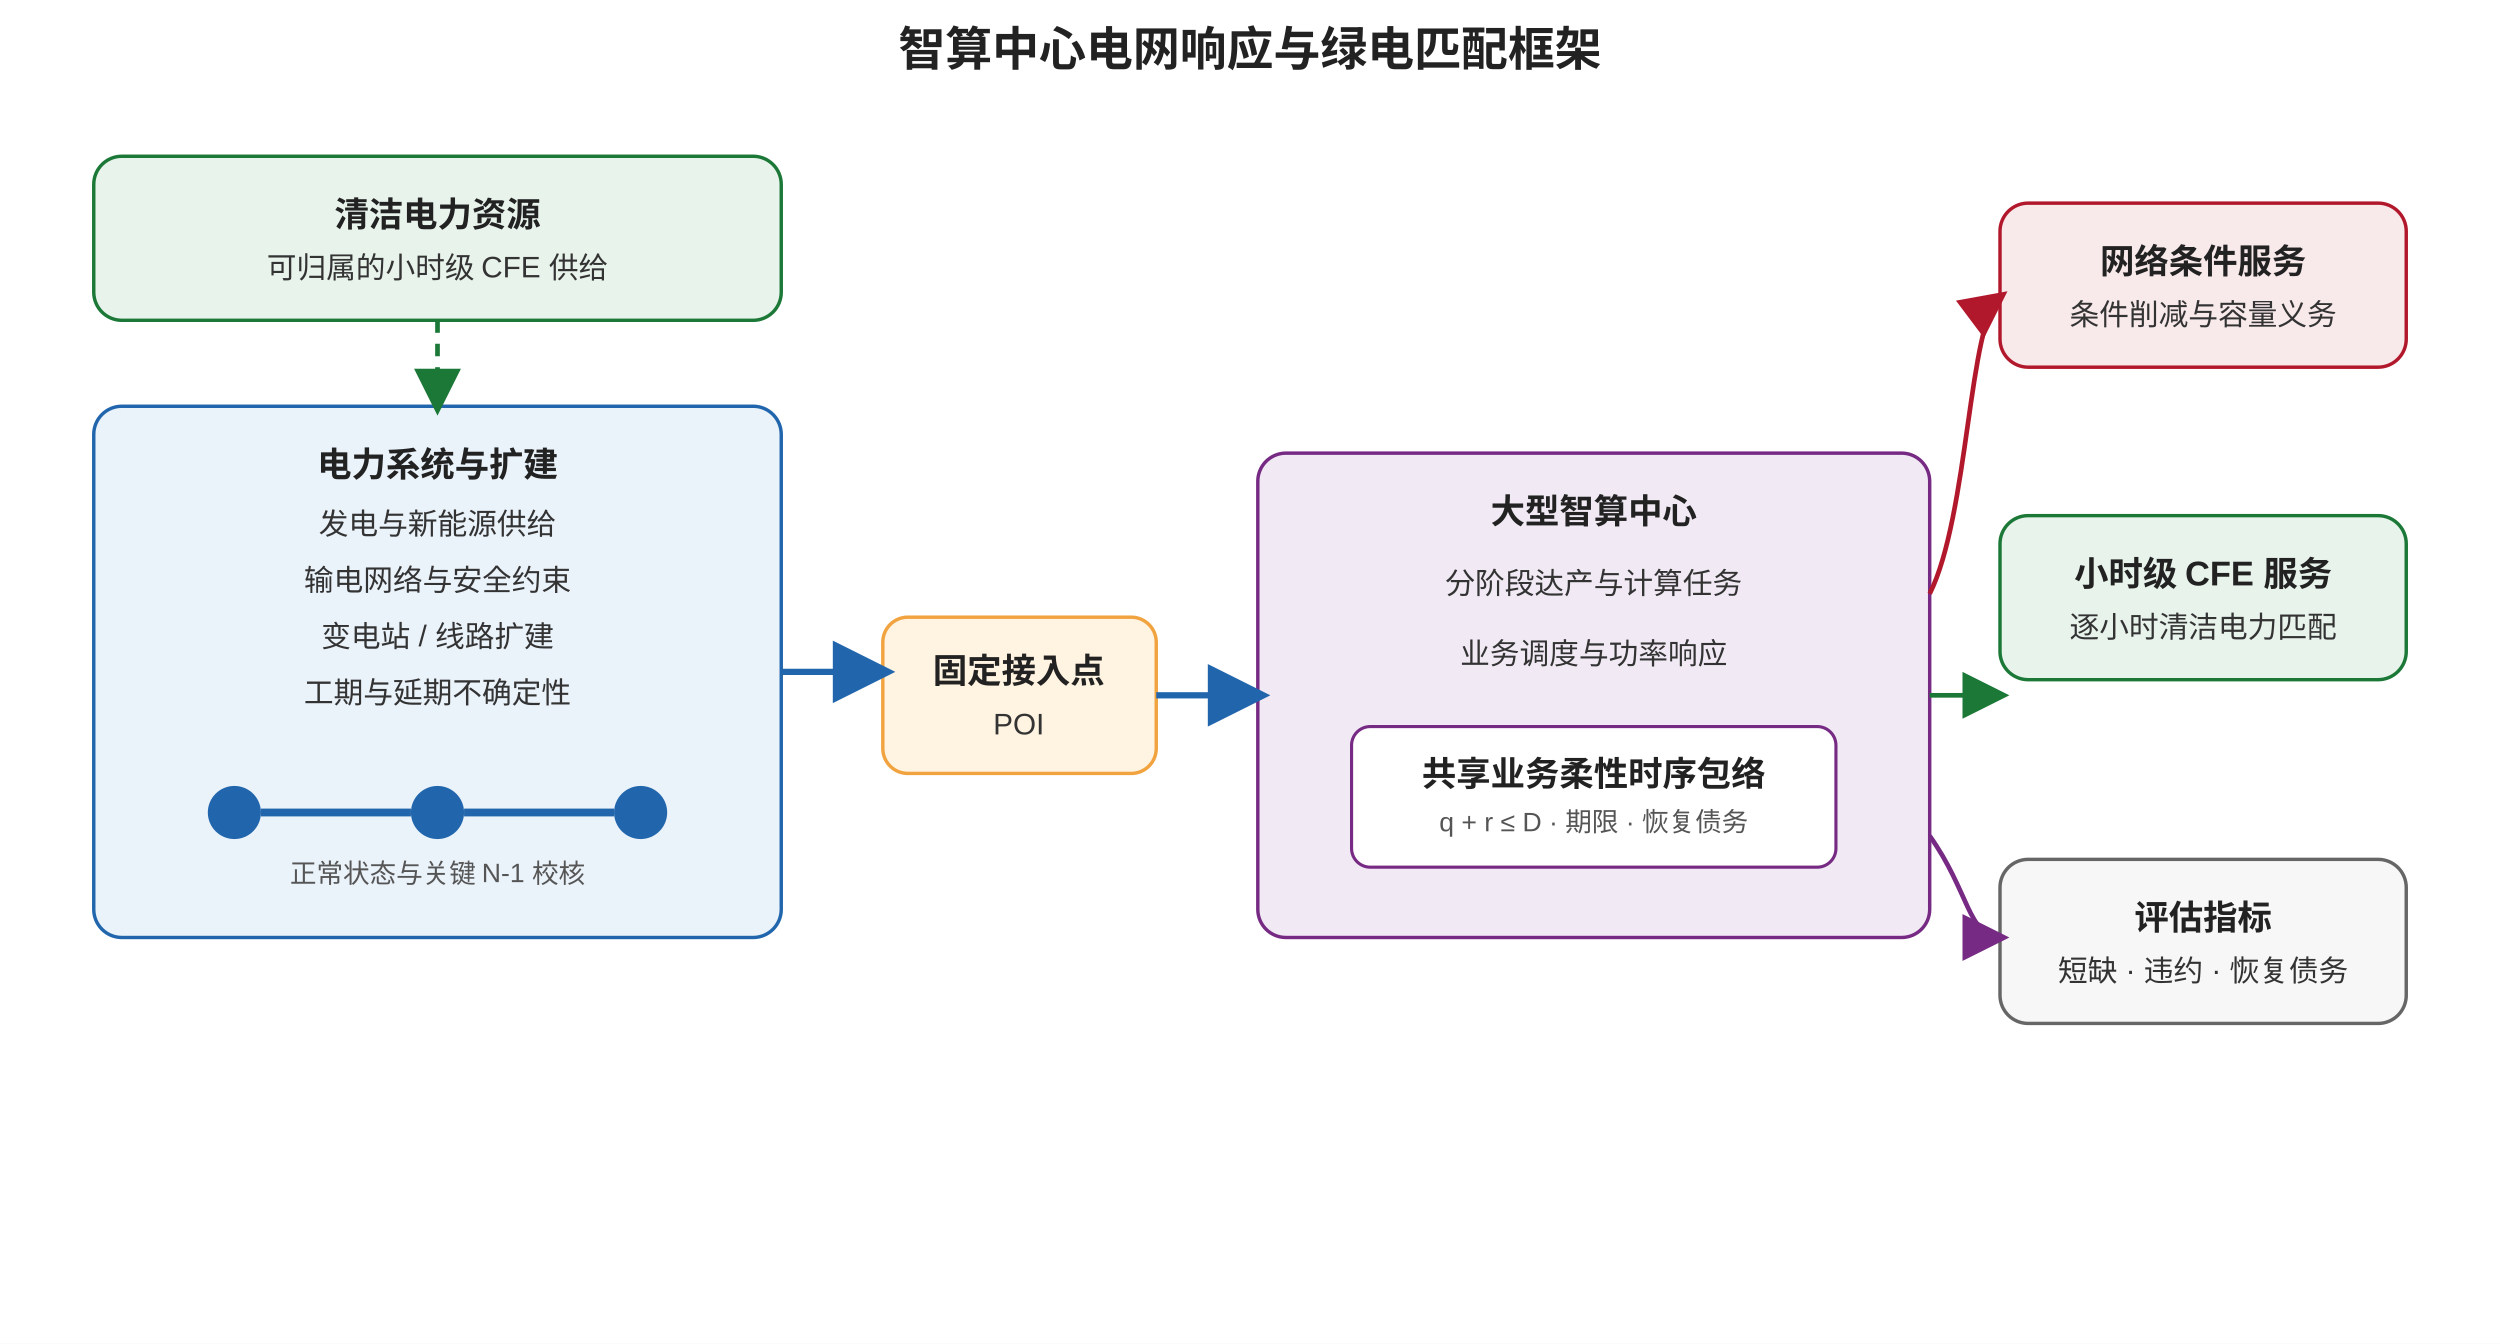
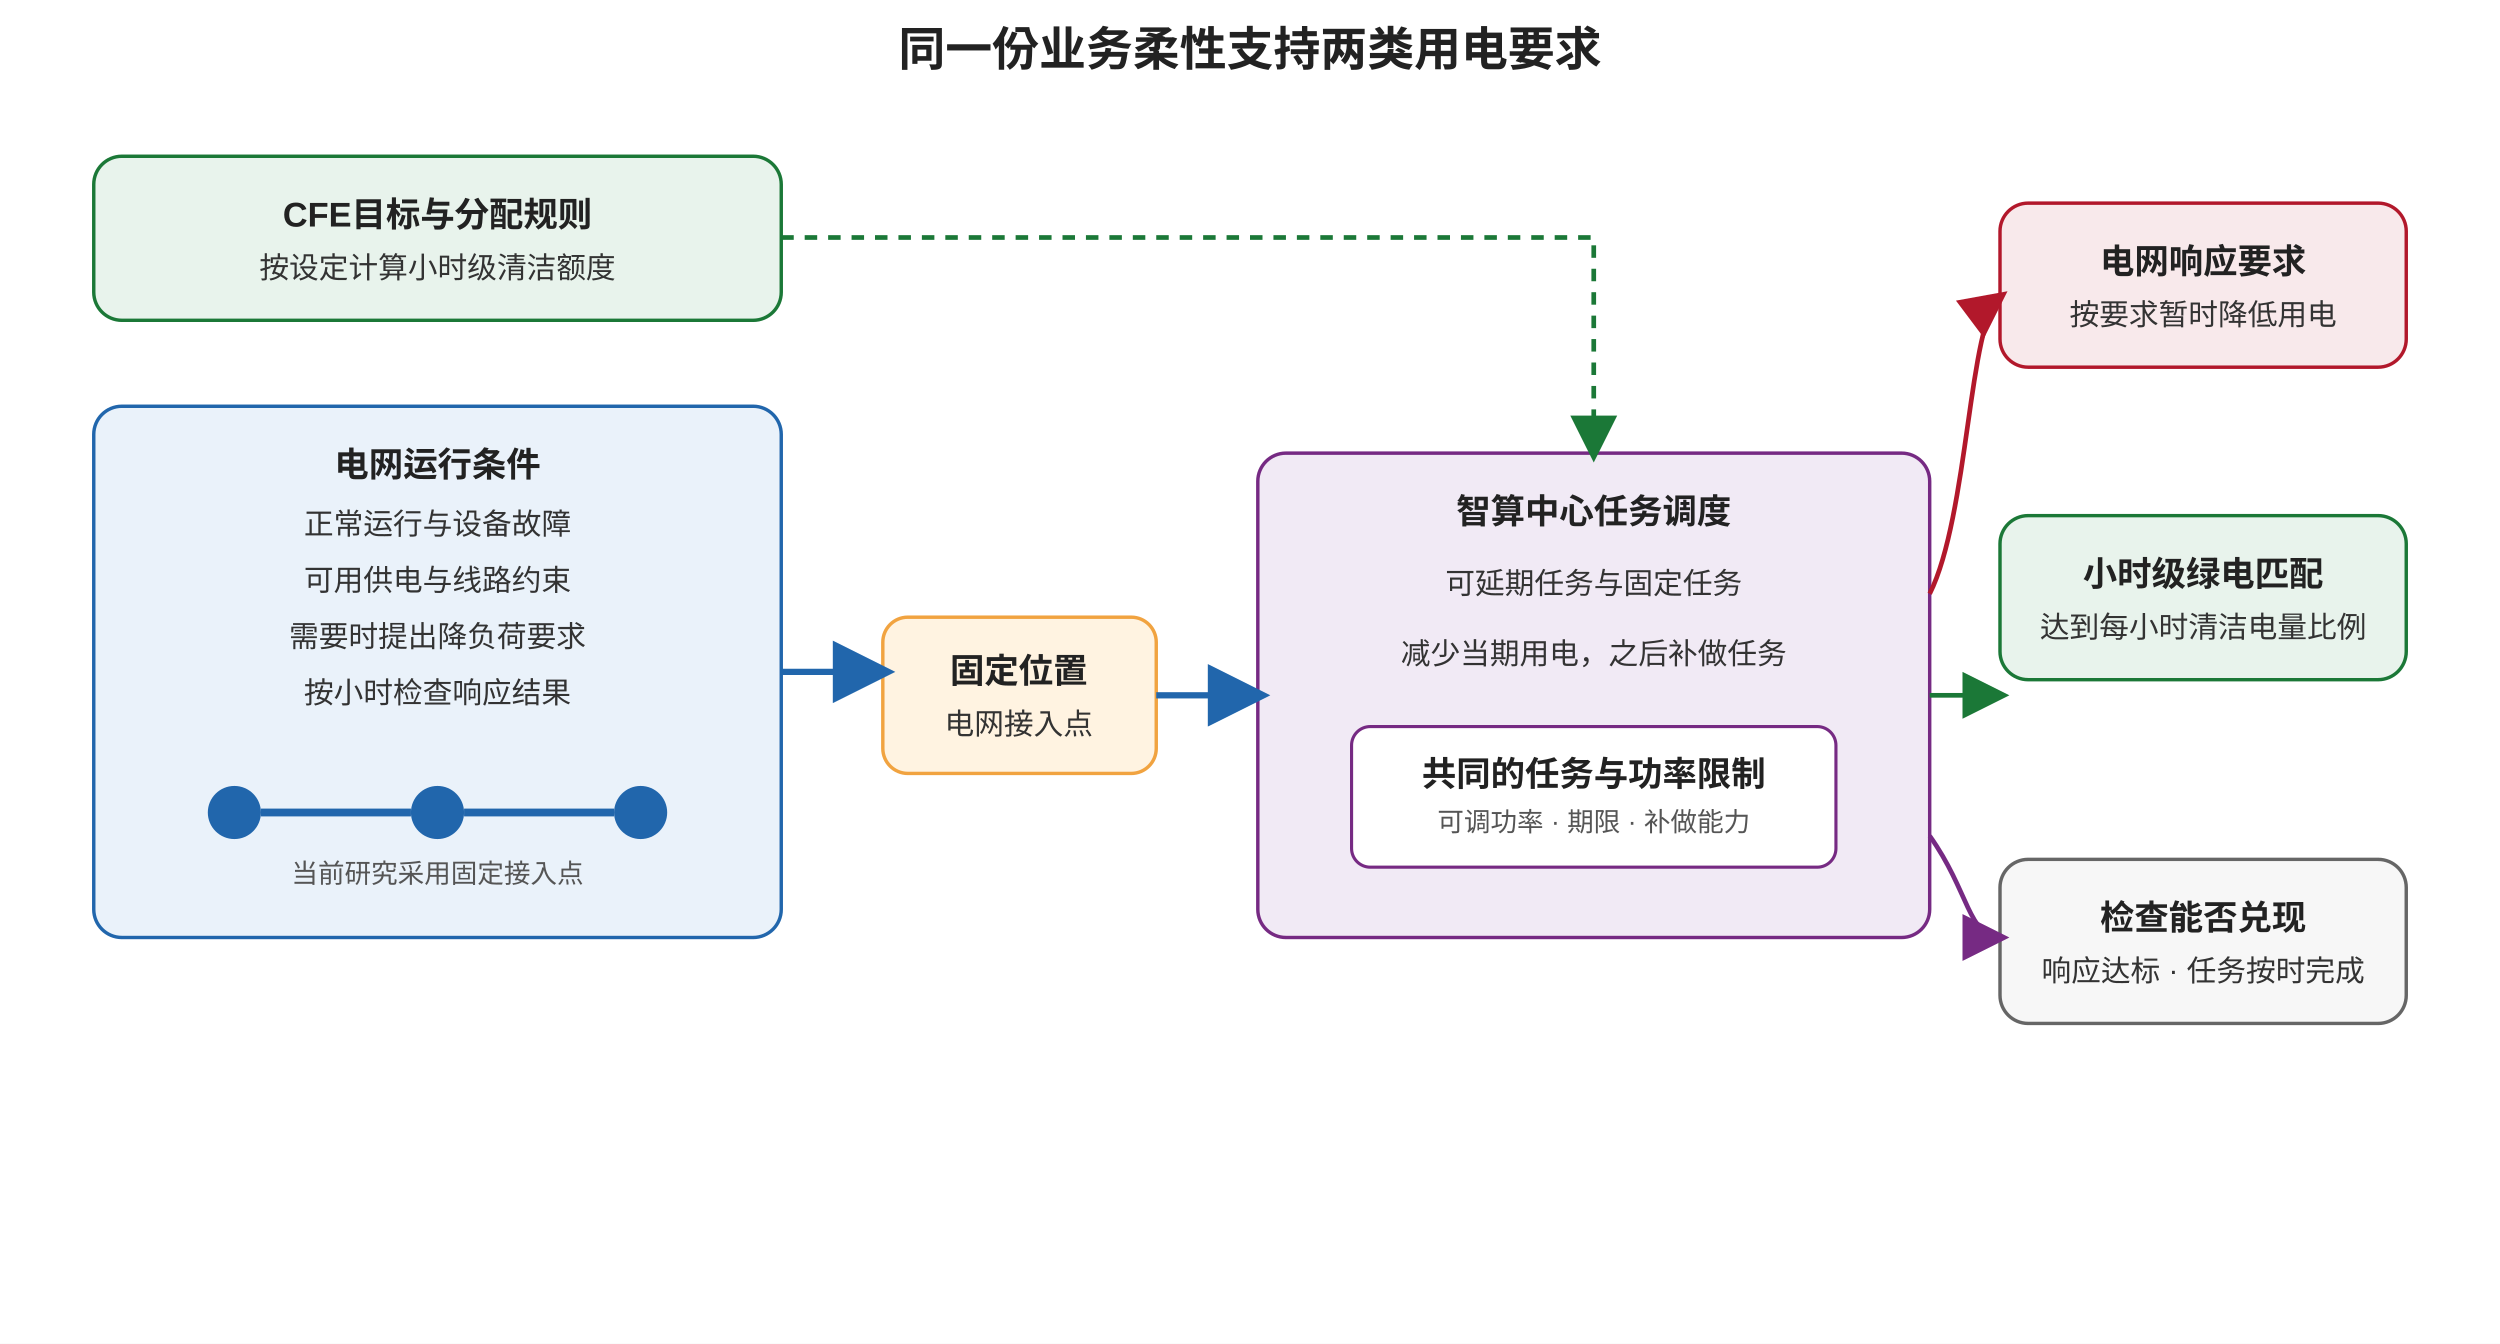
<svg xmlns="http://www.w3.org/2000/svg" width="1600" height="860" viewBox="0 0 1600 860">
  <defs>
    <marker id="blue" markerWidth="10" markerHeight="10" refX="8" refY="5" orient="auto">
      <path d="M0,0 L10,5 L0,10 z" fill="#2166AC" />
    </marker>
    <marker id="green" markerWidth="10" markerHeight="10" refX="8" refY="5" orient="auto">
      <path d="M0,0 L10,5 L0,10 z" fill="#1B7837" />
    </marker>
    <marker id="red" markerWidth="10" markerHeight="10" refX="8" refY="5" orient="auto">
      <path d="M0,0 L10,5 L0,10 z" fill="#B2182B" />
    </marker>
    <marker id="purple" markerWidth="10" markerHeight="10" refX="8" refY="5" orient="auto">
      <path d="M0,0 L10,5 L0,10 z" fill="#762A83" />
    </marker>
    <style>
      .title{font:700 30px Arial,'Microsoft YaHei',sans-serif;fill:#222222}.head{font:700 22px Arial,'Microsoft YaHei',sans-serif;fill:#222222}.body{font:400 19px Arial,'Microsoft YaHei',sans-serif;fill:#333333}.small{font:400 17px Arial,'Microsoft YaHei',sans-serif;fill:#555555}.box{stroke-width:2.2}.line{fill:none;stroke-width:3;marker-end:url(#blue)}
    </style>
  </defs>
  <rect width="1600" height="860" fill="#FFFFFF" />
-   <text x="800" y="42" text-anchor="middle" class="title">智算中心电网响应与绿电匹配框架</text>
+   <text x="800" y="42" text-anchor="middle" class="title">同一份业务柔性支持两类用电要求</text>
  <rect x="60" y="260" width="440" height="340" rx="18" fill="#EAF2FA" stroke="#2166AC" class="box" />
-   <text x="280" y="305" text-anchor="middle" class="head">电力系统与扩建</text>
-   <text x="280" y="342" text-anchor="middle" class="body">发电与新能源供给</text>
-   <text x="280" y="378" text-anchor="middle" class="body">输电网络与安全约束</text>
-   <text x="280" y="414" text-anchor="middle" class="body">变电站 / 线路扩建</text>
-   <text x="280" y="450" text-anchor="middle" class="body">工期与延期不确定性</text>
+   <text x="280" y="305" text-anchor="middle" class="head">电网运行条件</text>
+   <text x="280" y="342" text-anchor="middle" class="body">正常运行与设备故障</text>
+   <text x="280" y="378" text-anchor="middle" class="body">可用供电与线路约束</text>
+   <text x="280" y="414" text-anchor="middle" class="body">需要时提出降负荷要求</text>
+   <text x="280" y="450" text-anchor="middle" class="body">按小时检查响应结果</text>
  <circle cx="150" cy="520" r="17" fill="#2166AC" />
  <circle cx="280" cy="520" r="17" fill="#2166AC" />
  <circle cx="410" cy="520" r="17" fill="#2166AC" />
  <path d="M167 520 H263 M297 520 H393" fill="none" stroke="#2166AC" stroke-width="5" />
-   <text x="280" y="565" text-anchor="middle" class="small">正常状态与关键 N-1 校核</text>
+   <text x="280" y="565" text-anchor="middle" class="small">当前研究采用固定接入点</text>
  <rect x="60" y="100" width="440" height="105" rx="18" fill="#E8F3EC" stroke="#1B7837" class="box" />
-   <text x="280" y="145" text-anchor="middle" class="head">清洁电力资源</text>
-   <text x="280" y="178" text-anchor="middle" class="body">可归属的小时级 CFE 供给</text>
+   <text x="280" y="145" text-anchor="middle" class="head">CFE目标与分配规则</text>
+   <text x="280" y="178" text-anchor="middle" class="body">按设定计算小时级清洁额度</text>
  <rect x="565" y="395" width="175" height="100" rx="16" fill="#FFF3E1" stroke="#F1A340" class="box" />
-   <text x="652" y="437" text-anchor="middle" class="head">固定接入点</text>
-   <text x="652" y="470" text-anchor="middle" class="body">POI</text>
+   <text x="652" y="437" text-anchor="middle" class="head">固定位置</text>
+   <text x="652" y="470" text-anchor="middle" class="body">电网接入点</text>
  <rect x="805" y="290" width="430" height="310" rx="18" fill="#F1EAF5" stroke="#762A83" class="box" />
-   <text x="1020" y="335" text-anchor="middle" class="head">大型智算中心</text>
-   <text x="1020" y="380" text-anchor="middle" class="body">分阶段达产与计算任务</text>
-   <text x="1020" y="425" text-anchor="middle" class="body">业务调度与功率响应</text>
+   <text x="1020" y="335" text-anchor="middle" class="head">智算中心任务调度</text>
+   <text x="1020" y="380" text-anchor="middle" class="body">可延期任务与固定任务</text>
+   <text x="1020" y="425" text-anchor="middle" class="body">减少当期用电，之后补做任务</text>
  <rect x="865" y="465" width="310" height="90" rx="12" fill="#FFFFFF" stroke="#762A83" stroke-width="2" />
-   <text x="1020" y="503" text-anchor="middle" class="head">共享业务柔性时序包络</text>
-   <text x="1020" y="532" text-anchor="middle" class="small">q + r ≤ D · 期限 · 恢复债务</text>
+   <text x="1020" y="503" text-anchor="middle" class="head">共同的任务与功率限制</text>
+   <text x="1020" y="532" text-anchor="middle" class="small">可调功率 · 期限 · 补做能力</text>
  <rect x="1280" y="130" width="260" height="105" rx="18" fill="#F8E9EB" stroke="#B2182B" class="box" />
-   <text x="1410" y="175" text-anchor="middle" class="head">网络条件服务</text>
-   <text x="1410" y="208" text-anchor="middle" class="body">条件削减与容量义务</text>
+   <text x="1410" y="175" text-anchor="middle" class="head">电网响应要求</text>
+   <text x="1410" y="208" text-anchor="middle" class="body">按要求暂时降低用电</text>
  <rect x="1280" y="330" width="260" height="105" rx="18" fill="#E8F3EC" stroke="#1B7837" class="box" />
-   <text x="1410" y="375" text-anchor="middle" class="head">小时级 CFE 服务</text>
-   <text x="1410" y="408" text-anchor="middle" class="body">逐小时清洁电力匹配</text>
+   <text x="1410" y="375" text-anchor="middle" class="head">小时级绿电匹配</text>
+   <text x="1410" y="408" text-anchor="middle" class="body">达到每小时清洁电量比例</text>
  <rect x="1280" y="550" width="260" height="105" rx="18" fill="#F7F7F7" stroke="#666666" class="box" />
-   <text x="1410" y="595" text-anchor="middle" class="head">评估指标</text>
-   <text x="1410" y="628" text-anchor="middle" class="body">短缺 · 违约 · 恢复债务</text>
+   <text x="1410" y="595" text-anchor="middle" class="head">检查能否兑现</text>
+   <text x="1410" y="628" text-anchor="middle" class="body">响应达标 · 任务按时完成</text>
  <path d="M500 430 H565" fill="none" stroke="#2166AC" stroke-width="4" marker-end="url(#blue)" />
  <path d="M740 445 H805" fill="none" stroke="#2166AC" stroke-width="4" marker-end="url(#blue)" />
-   <path d="M280 205 V260" fill="none" stroke="#1B7837" stroke-width="3" stroke-dasharray="8 7" marker-end="url(#green)" />
+   <path d="M500 152 H1020 V290" fill="none" stroke="#1B7837" stroke-width="3" stroke-dasharray="8 7" marker-end="url(#green)" />
  <path d="M1235 380 C1260 330 1260 205 1280 190" fill="none" stroke="#B2182B" stroke-width="3" marker-end="url(#red)" />
  <path d="M1235 445 H1280" fill="none" stroke="#1B7837" stroke-width="3" marker-end="url(#green)" />
  <path d="M1235 535 C1260 570 1260 600 1280 600" fill="none" stroke="#762A83" stroke-width="3" marker-end="url(#purple)" />
</svg>
